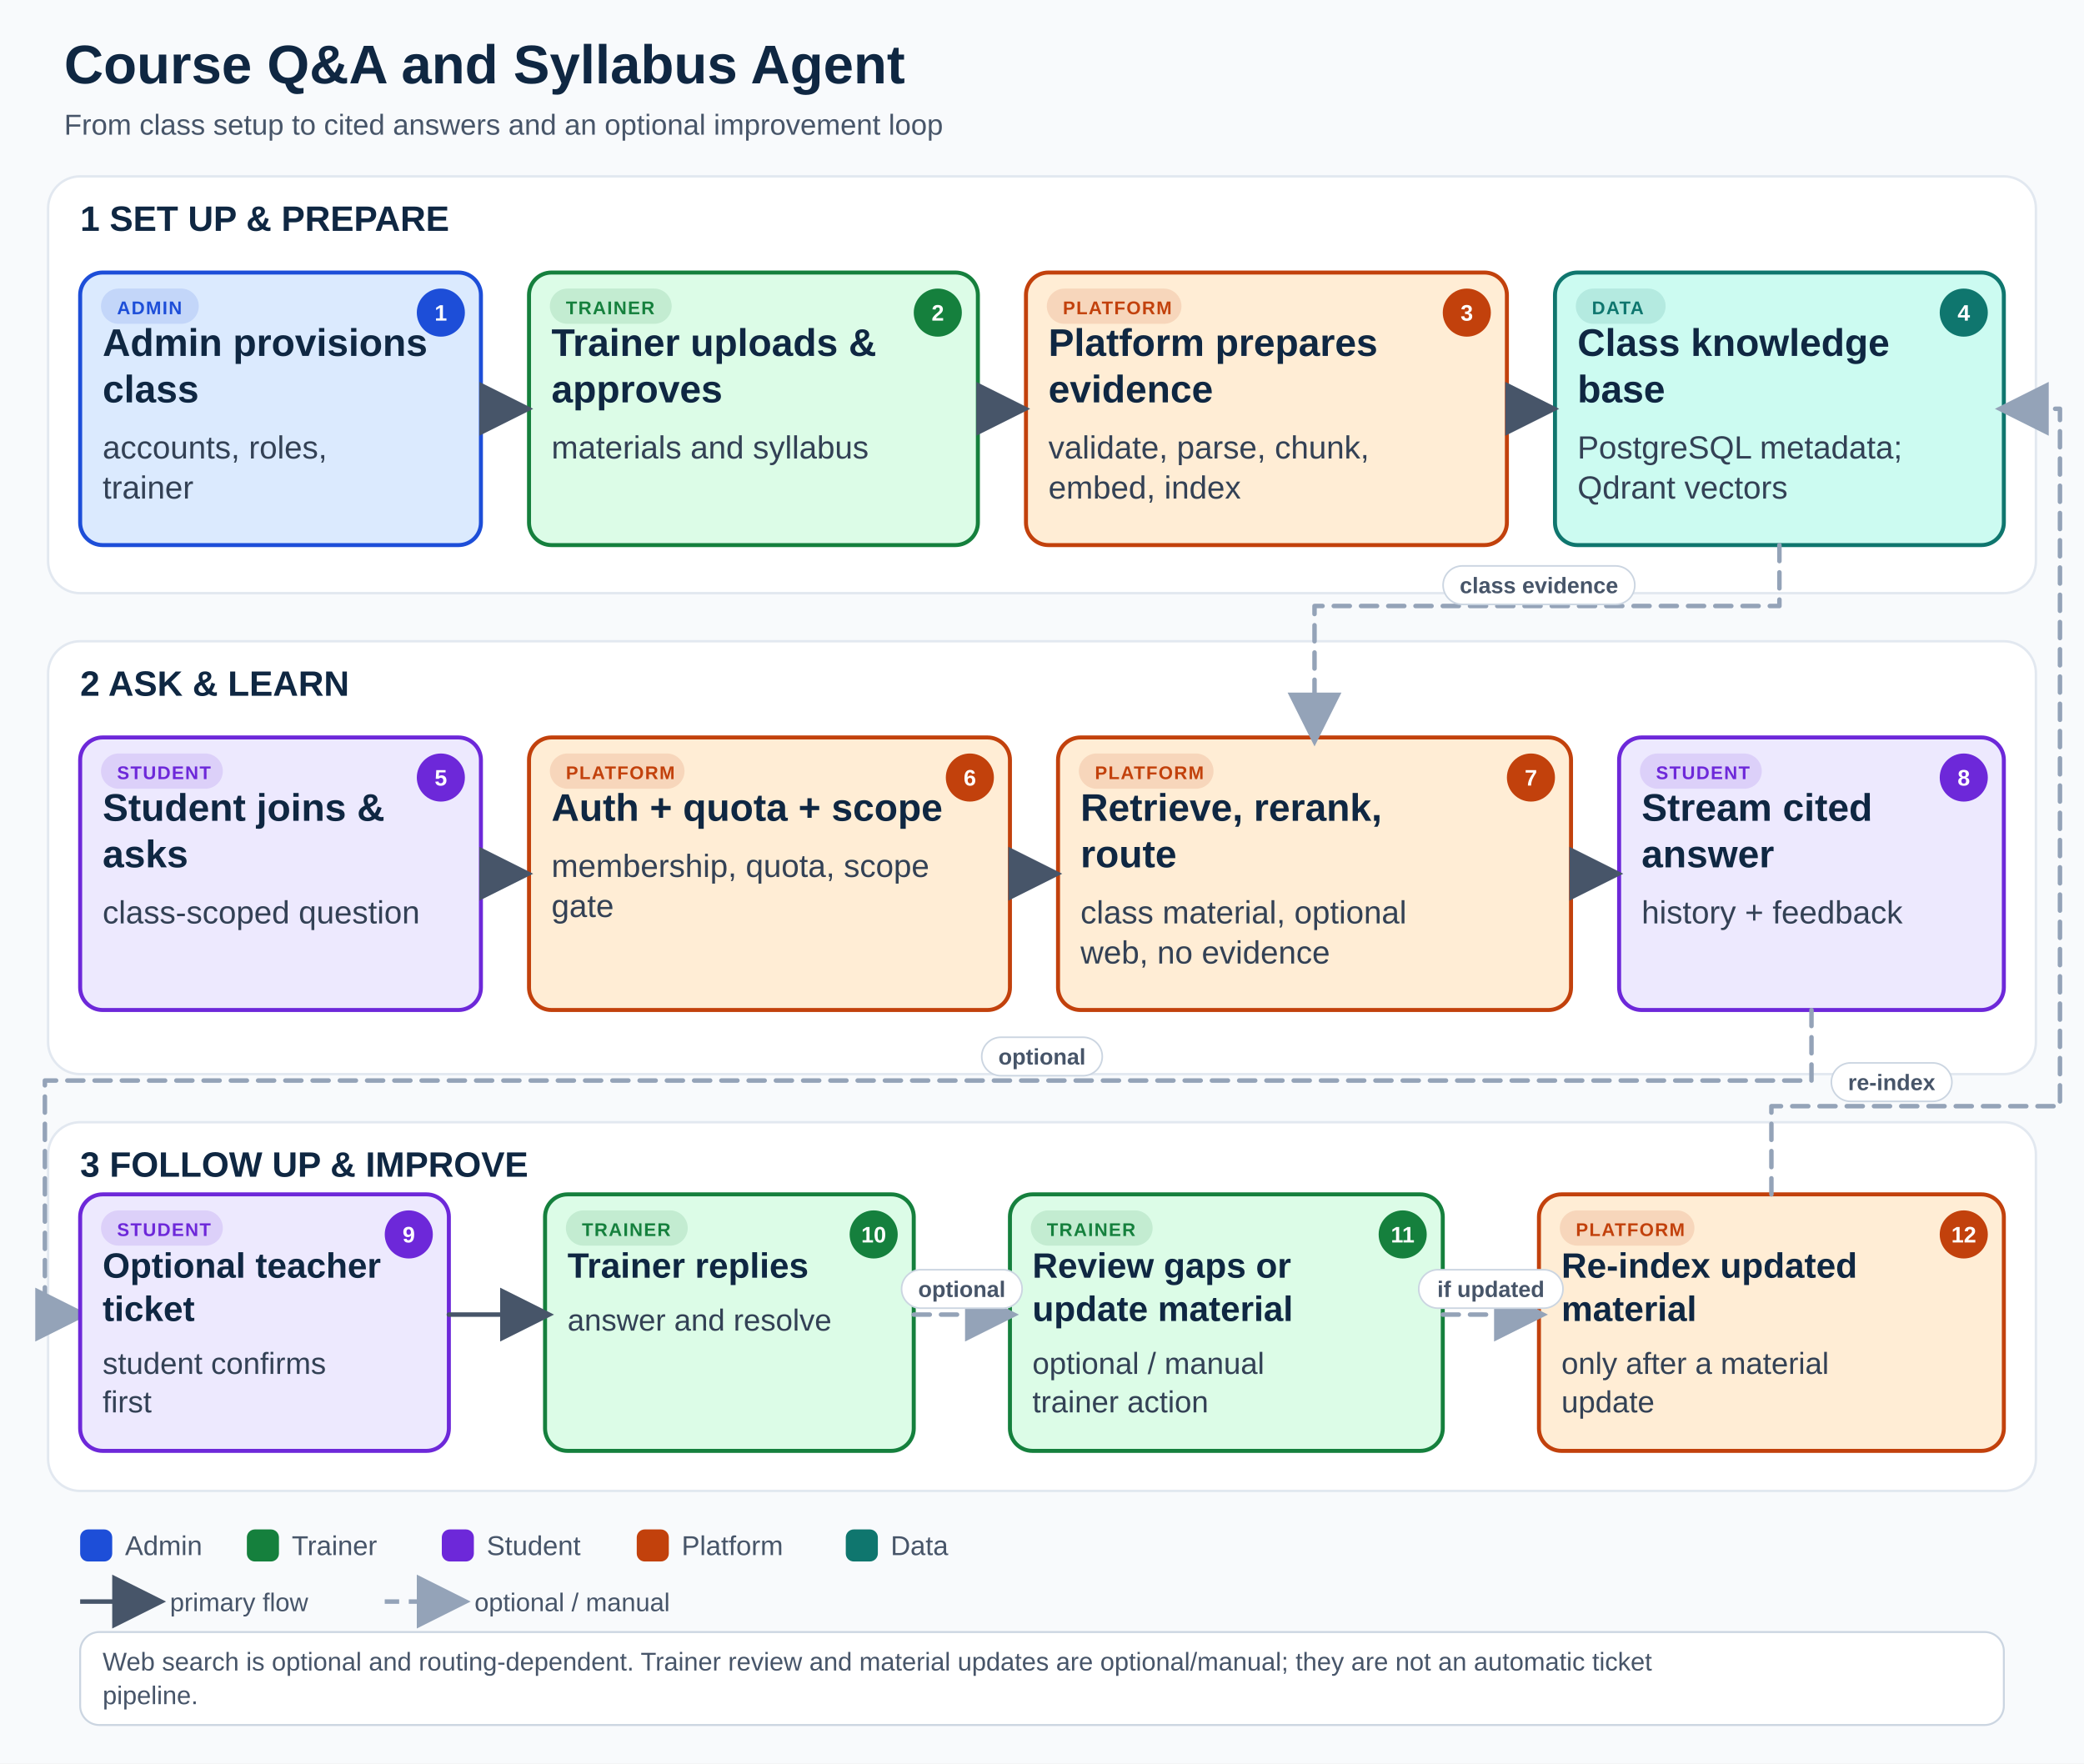
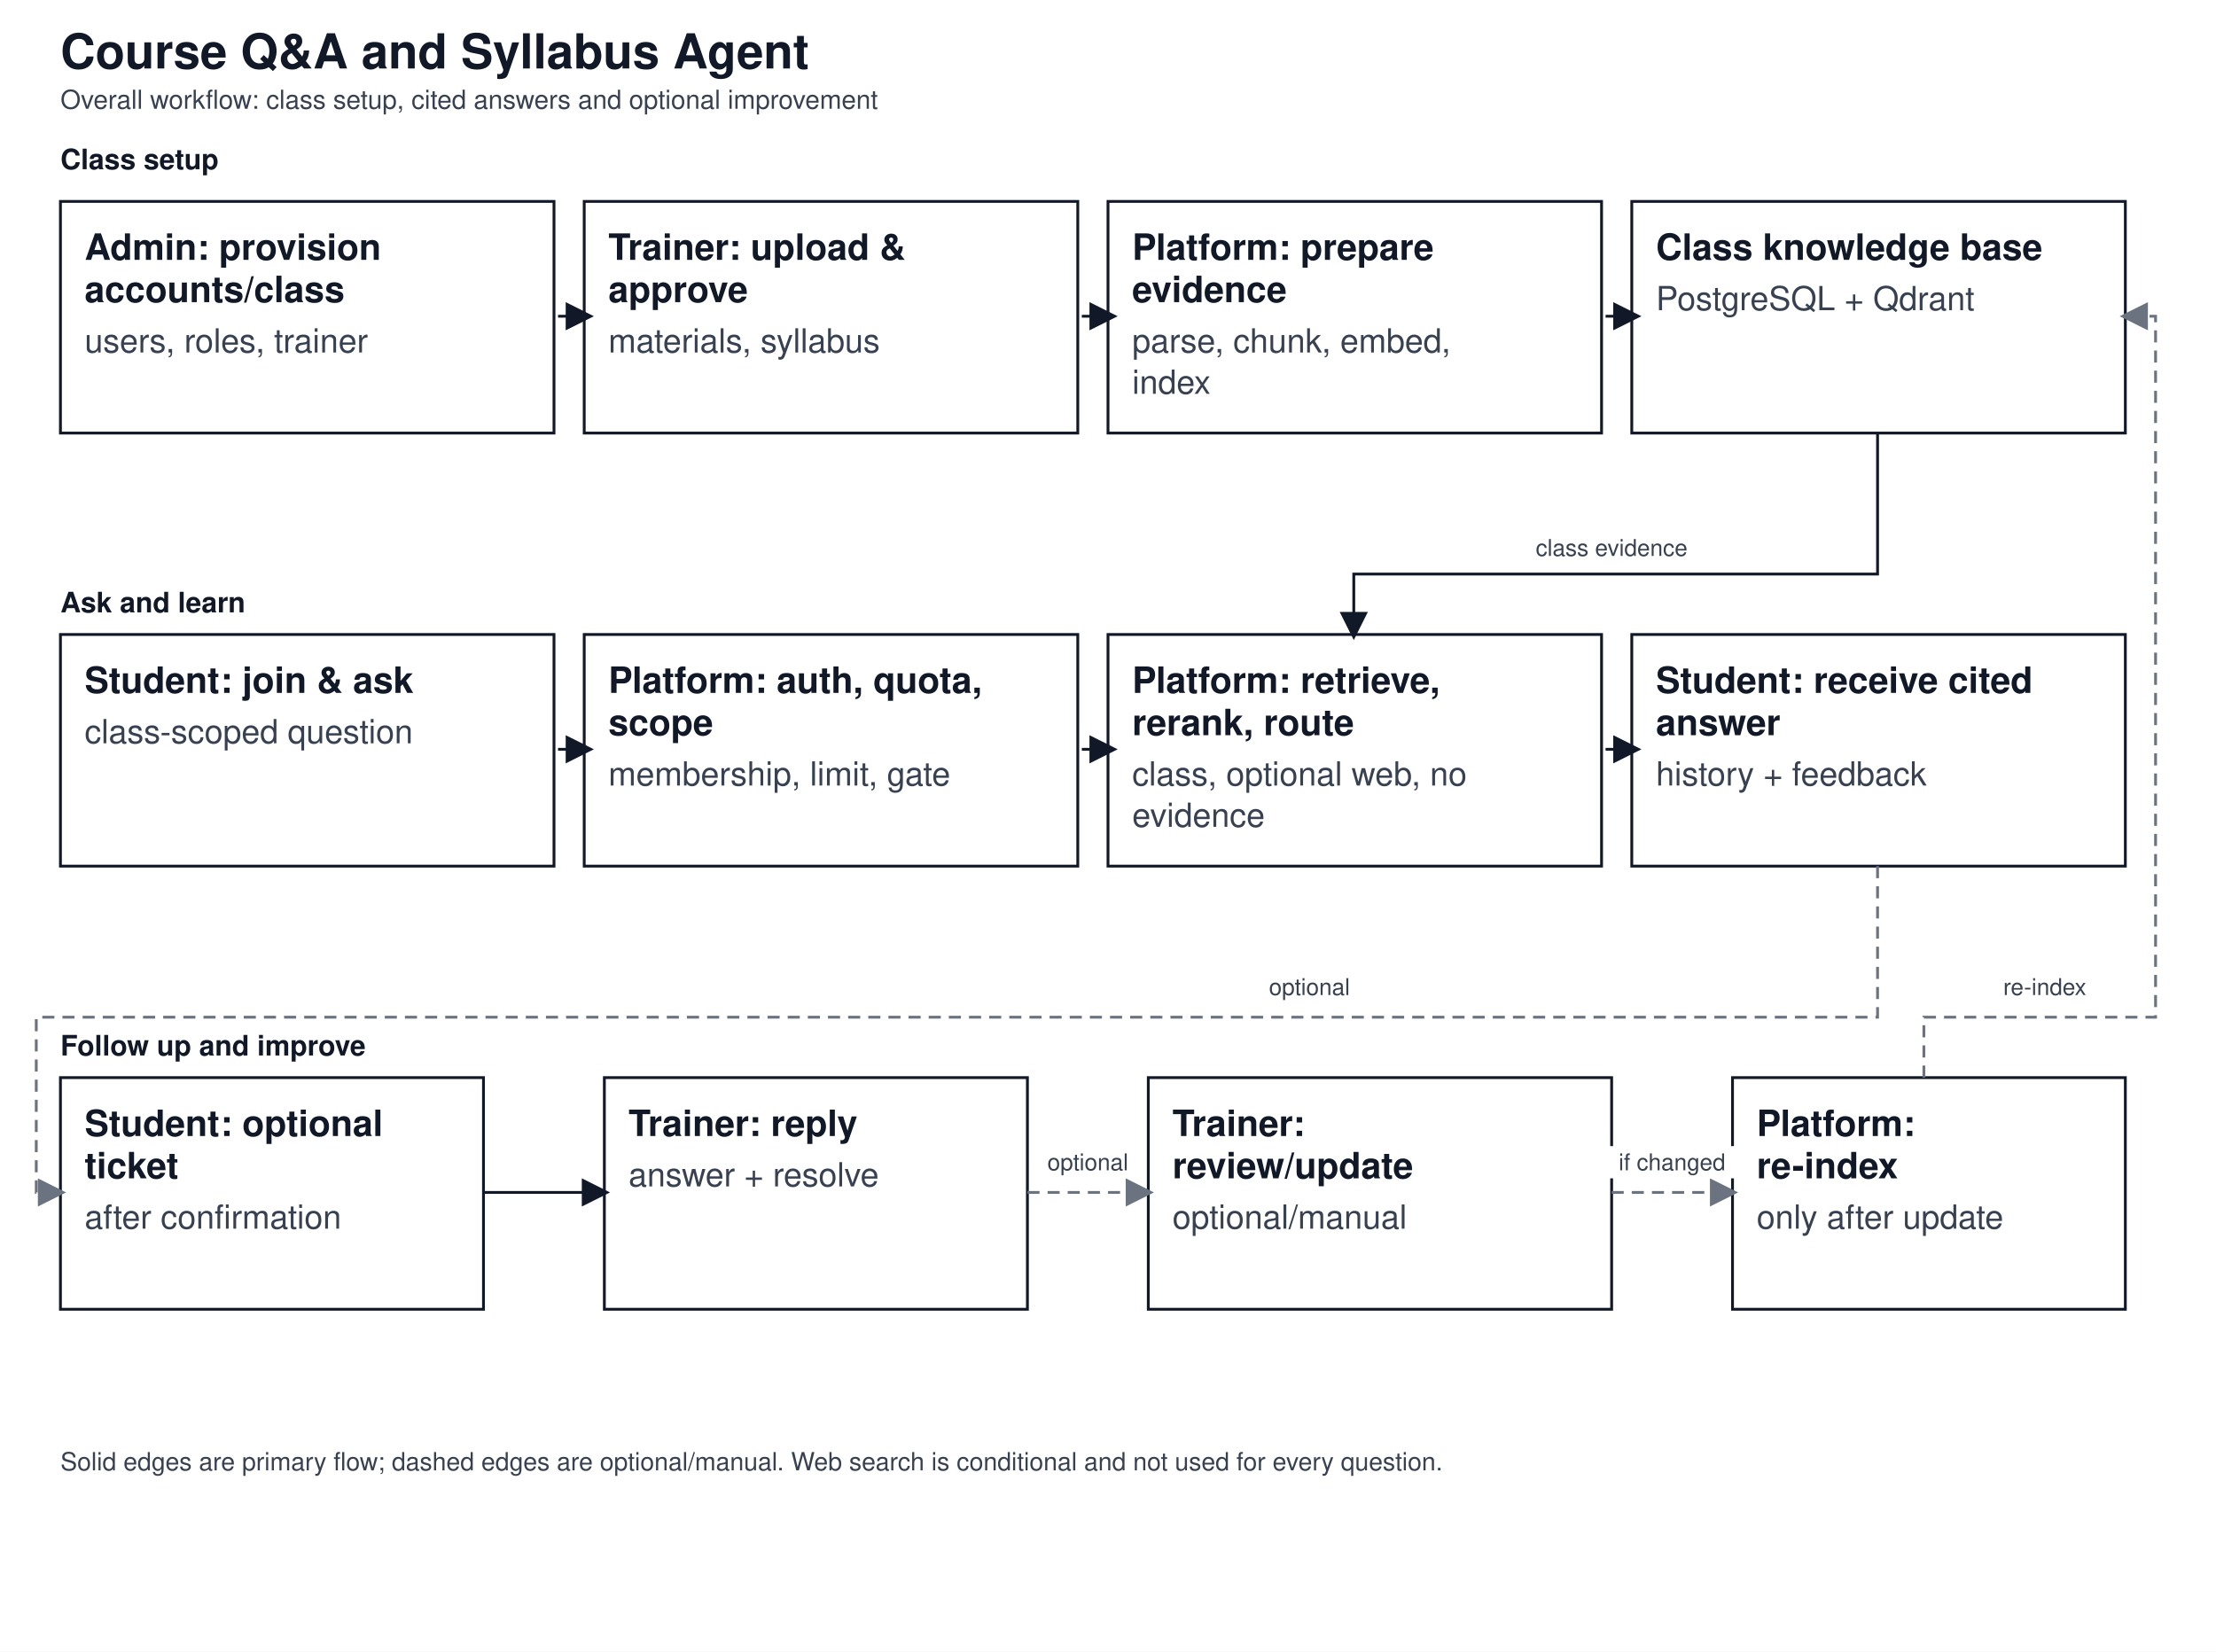
- <svg xmlns="http://www.w3.org/2000/svg" width="1300" height="1100" viewBox="0 0 1300 1100" role="img">
+ <svg xmlns="http://www.w3.org/2000/svg" width="1100" height="820" viewBox="0 0 1100 820" role="img">
  <defs>
-     <marker id="arrow" markerWidth="12" markerHeight="12" refX="10" refY="6" orient="auto" markerUnits="strokeWidth">
-       <path d="M0,0 L12,6 L0,12 z" fill="#475569" />
+     <marker id="arrow" markerWidth="10" markerHeight="10" refX="8" refY="5" orient="auto" markerUnits="strokeWidth">
+       <path d="M0,0 L10,5 L0,10 z" fill="#111827" />
    </marker>
-     <marker id="arrow-dash" markerWidth="12" markerHeight="12" refX="10" refY="6" orient="auto" markerUnits="strokeWidth">
-       <path d="M0,0 L12,6 L0,12 z" fill="#94a3b8" />
+     <marker id="arrow-dash" markerWidth="10" markerHeight="10" refX="8" refY="5" orient="auto" markerUnits="strokeWidth">
+       <path d="M0,0 L10,5 L0,10 z" fill="#6b7280" />
    </marker>
  </defs>
-   <rect width="1300" height="1100" fill="#f8fafc" />
-   <text x="40" y="52" font-family="Segoe UI, Arial, Helvetica, sans-serif" font-size="34" font-weight="700" fill="#0f2742">Course Q&amp;A and Syllabus Agent</text>
-   <text x="40" y="84" font-family="Segoe UI, Arial, Helvetica, sans-serif" font-size="18" fill="#475569">From class setup to cited answers and an optional improvement loop</text>
-   <rect x="30" y="110" width="1240" height="260" rx="20" fill="#ffffff" stroke="#e2e8f0" stroke-width="1.5" />
-   <text x="50" y="144" font-family="Segoe UI, Arial, Helvetica, sans-serif" font-size="22" font-weight="700" fill="#0f2742">1  SET UP &amp; PREPARE</text>
-   <rect x="30" y="400" width="1240" height="270" rx="20" fill="#ffffff" stroke="#e2e8f0" stroke-width="1.5" />
-   <text x="50" y="434" font-family="Segoe UI, Arial, Helvetica, sans-serif" font-size="22" font-weight="700" fill="#0f2742">2  ASK &amp; LEARN</text>
-   <rect x="30" y="700" width="1240" height="230" rx="20" fill="#ffffff" stroke="#e2e8f0" stroke-width="1.5" />
-   <text x="50" y="734" font-family="Segoe UI, Arial, Helvetica, sans-serif" font-size="22" font-weight="700" fill="#0f2742">3  FOLLOW UP &amp; IMPROVE</text>
-   <rect x="50" y="170" width="250" height="170" rx="14" fill="#dbeafe" stroke="#1d4ed8" stroke-width="2.5" />
-   <rect x="63" y="180" width="61" height="22" rx="11" fill="#1d4ed8" opacity="0.13" />
-   <text x="73" y="196" font-family="Segoe UI, Arial, Helvetica, sans-serif" font-size="11.5" font-weight="700" letter-spacing="0.7" fill="#1d4ed8">ADMIN</text>
-   <text x="64" y="222" font-family="Segoe UI, Arial, Helvetica, sans-serif" font-size="24" font-weight="650" fill="#0f2742">Admin provisions</text>
-   <text x="64" y="251" font-family="Segoe UI, Arial, Helvetica, sans-serif" font-size="24" font-weight="650" fill="#0f2742">class</text>
-   <text x="64" y="286" font-family="Segoe UI, Arial, Helvetica, sans-serif" font-size="20" fill="#334155">accounts, roles,</text>
-   <text x="64" y="311" font-family="Segoe UI, Arial, Helvetica, sans-serif" font-size="20" fill="#334155">trainer</text>
-   <circle cx="275" cy="195" r="15" fill="#1d4ed8" />
-   <text x="275" y="200" text-anchor="middle" font-family="Segoe UI, Arial, Helvetica, sans-serif" font-size="14" font-weight="700" fill="#ffffff">1</text>
-   <rect x="330" y="170" width="280" height="170" rx="14" fill="#dcfce7" stroke="#15803d" stroke-width="2.5" />
-   <rect x="343" y="180" width="76" height="22" rx="11" fill="#15803d" opacity="0.13" />
-   <text x="353" y="196" font-family="Segoe UI, Arial, Helvetica, sans-serif" font-size="11.5" font-weight="700" letter-spacing="0.7" fill="#15803d">TRAINER</text>
-   <text x="344" y="222" font-family="Segoe UI, Arial, Helvetica, sans-serif" font-size="24" font-weight="650" fill="#0f2742">Trainer uploads &amp;</text>
-   <text x="344" y="251" font-family="Segoe UI, Arial, Helvetica, sans-serif" font-size="24" font-weight="650" fill="#0f2742">approves</text>
-   <text x="344" y="286" font-family="Segoe UI, Arial, Helvetica, sans-serif" font-size="20" fill="#334155">materials and syllabus</text>
-   <circle cx="585" cy="195" r="15" fill="#15803d" />
-   <text x="585" y="200" text-anchor="middle" font-family="Segoe UI, Arial, Helvetica, sans-serif" font-size="14" font-weight="700" fill="#ffffff">2</text>
-   <rect x="640" y="170" width="300" height="170" rx="14" fill="#ffedd5" stroke="#c2410c" stroke-width="2.5" />
-   <rect x="653" y="180" width="84" height="22" rx="11" fill="#c2410c" opacity="0.13" />
-   <text x="663" y="196" font-family="Segoe UI, Arial, Helvetica, sans-serif" font-size="11.5" font-weight="700" letter-spacing="0.7" fill="#c2410c">PLATFORM</text>
-   <text x="654" y="222" font-family="Segoe UI, Arial, Helvetica, sans-serif" font-size="24" font-weight="650" fill="#0f2742">Platform prepares</text>
-   <text x="654" y="251" font-family="Segoe UI, Arial, Helvetica, sans-serif" font-size="24" font-weight="650" fill="#0f2742">evidence</text>
-   <text x="654" y="286" font-family="Segoe UI, Arial, Helvetica, sans-serif" font-size="20" fill="#334155">validate, parse, chunk,</text>
-   <text x="654" y="311" font-family="Segoe UI, Arial, Helvetica, sans-serif" font-size="20" fill="#334155">embed, index</text>
-   <circle cx="915" cy="195" r="15" fill="#c2410c" />
-   <text x="915" y="200" text-anchor="middle" font-family="Segoe UI, Arial, Helvetica, sans-serif" font-size="14" font-weight="700" fill="#ffffff">3</text>
-   <rect x="970" y="170" width="280" height="170" rx="14" fill="#ccfbf1" stroke="#0f766e" stroke-width="2.5" />
-   <rect x="983" y="180" width="56" height="22" rx="11" fill="#0f766e" opacity="0.13" />
-   <text x="993" y="196" font-family="Segoe UI, Arial, Helvetica, sans-serif" font-size="11.5" font-weight="700" letter-spacing="0.7" fill="#0f766e">DATA</text>
-   <text x="984" y="222" font-family="Segoe UI, Arial, Helvetica, sans-serif" font-size="24" font-weight="650" fill="#0f2742">Class knowledge</text>
-   <text x="984" y="251" font-family="Segoe UI, Arial, Helvetica, sans-serif" font-size="24" font-weight="650" fill="#0f2742">base</text>
-   <text x="984" y="286" font-family="Segoe UI, Arial, Helvetica, sans-serif" font-size="20" fill="#334155">PostgreSQL metadata;</text>
-   <text x="984" y="311" font-family="Segoe UI, Arial, Helvetica, sans-serif" font-size="20" fill="#334155">Qdrant vectors</text>
-   <circle cx="1225" cy="195" r="15" fill="#0f766e" />
-   <text x="1225" y="200" text-anchor="middle" font-family="Segoe UI, Arial, Helvetica, sans-serif" font-size="14" font-weight="700" fill="#ffffff">4</text>
-   <line x1="303" y1="255" x2="327" y2="255" stroke="#475569" stroke-width="2.8" stroke-linecap="round" marker-end="url(#arrow)" />
-   <line x1="613" y1="255" x2="637" y2="255" stroke="#475569" stroke-width="2.8" stroke-linecap="round" marker-end="url(#arrow)" />
-   <line x1="943" y1="255" x2="967" y2="255" stroke="#475569" stroke-width="2.8" stroke-linecap="round" marker-end="url(#arrow)" />
-   <rect x="50" y="460" width="250" height="170" rx="14" fill="#ede9fe" stroke="#6d28d9" stroke-width="2.5" />
-   <rect x="63" y="470" width="76" height="22" rx="11" fill="#6d28d9" opacity="0.13" />
-   <text x="73" y="486" font-family="Segoe UI, Arial, Helvetica, sans-serif" font-size="11.5" font-weight="700" letter-spacing="0.7" fill="#6d28d9">STUDENT</text>
-   <text x="64" y="512" font-family="Segoe UI, Arial, Helvetica, sans-serif" font-size="24" font-weight="650" fill="#0f2742">Student joins &amp;</text>
-   <text x="64" y="541" font-family="Segoe UI, Arial, Helvetica, sans-serif" font-size="24" font-weight="650" fill="#0f2742">asks</text>
-   <text x="64" y="576" font-family="Segoe UI, Arial, Helvetica, sans-serif" font-size="20" fill="#334155">class-scoped question</text>
-   <circle cx="275" cy="485" r="15" fill="#6d28d9" />
-   <text x="275" y="490" text-anchor="middle" font-family="Segoe UI, Arial, Helvetica, sans-serif" font-size="14" font-weight="700" fill="#ffffff">5</text>
-   <rect x="330" y="460" width="300" height="170" rx="14" fill="#ffedd5" stroke="#c2410c" stroke-width="2.5" />
-   <rect x="343" y="470" width="84" height="22" rx="11" fill="#c2410c" opacity="0.13" />
-   <text x="353" y="486" font-family="Segoe UI, Arial, Helvetica, sans-serif" font-size="11.5" font-weight="700" letter-spacing="0.7" fill="#c2410c">PLATFORM</text>
-   <text x="344" y="512" font-family="Segoe UI, Arial, Helvetica, sans-serif" font-size="24" font-weight="650" fill="#0f2742">Auth + quota + scope</text>
-   <text x="344" y="547" font-family="Segoe UI, Arial, Helvetica, sans-serif" font-size="20" fill="#334155">membership, quota, scope</text>
-   <text x="344" y="572" font-family="Segoe UI, Arial, Helvetica, sans-serif" font-size="20" fill="#334155">gate</text>
-   <circle cx="605" cy="485" r="15" fill="#c2410c" />
-   <text x="605" y="490" text-anchor="middle" font-family="Segoe UI, Arial, Helvetica, sans-serif" font-size="14" font-weight="700" fill="#ffffff">6</text>
-   <rect x="660" y="460" width="320" height="170" rx="14" fill="#ffedd5" stroke="#c2410c" stroke-width="2.5" />
-   <rect x="673" y="470" width="84" height="22" rx="11" fill="#c2410c" opacity="0.13" />
-   <text x="683" y="486" font-family="Segoe UI, Arial, Helvetica, sans-serif" font-size="11.5" font-weight="700" letter-spacing="0.7" fill="#c2410c">PLATFORM</text>
-   <text x="674" y="512" font-family="Segoe UI, Arial, Helvetica, sans-serif" font-size="24" font-weight="650" fill="#0f2742">Retrieve, rerank,</text>
-   <text x="674" y="541" font-family="Segoe UI, Arial, Helvetica, sans-serif" font-size="24" font-weight="650" fill="#0f2742">route</text>
-   <text x="674" y="576" font-family="Segoe UI, Arial, Helvetica, sans-serif" font-size="20" fill="#334155">class material, optional</text>
-   <text x="674" y="601" font-family="Segoe UI, Arial, Helvetica, sans-serif" font-size="20" fill="#334155">web, no evidence</text>
-   <circle cx="955" cy="485" r="15" fill="#c2410c" />
-   <text x="955" y="490" text-anchor="middle" font-family="Segoe UI, Arial, Helvetica, sans-serif" font-size="14" font-weight="700" fill="#ffffff">7</text>
-   <rect x="1010" y="460" width="240" height="170" rx="14" fill="#ede9fe" stroke="#6d28d9" stroke-width="2.5" />
-   <rect x="1023" y="470" width="76" height="22" rx="11" fill="#6d28d9" opacity="0.13" />
-   <text x="1033" y="486" font-family="Segoe UI, Arial, Helvetica, sans-serif" font-size="11.5" font-weight="700" letter-spacing="0.7" fill="#6d28d9">STUDENT</text>
-   <text x="1024" y="512" font-family="Segoe UI, Arial, Helvetica, sans-serif" font-size="24" font-weight="650" fill="#0f2742">Stream cited</text>
-   <text x="1024" y="541" font-family="Segoe UI, Arial, Helvetica, sans-serif" font-size="24" font-weight="650" fill="#0f2742">answer</text>
-   <text x="1024" y="576" font-family="Segoe UI, Arial, Helvetica, sans-serif" font-size="20" fill="#334155">history + feedback</text>
-   <circle cx="1225" cy="485" r="15" fill="#6d28d9" />
-   <text x="1225" y="490" text-anchor="middle" font-family="Segoe UI, Arial, Helvetica, sans-serif" font-size="14" font-weight="700" fill="#ffffff">8</text>
-   <line x1="303" y1="545" x2="327" y2="545" stroke="#475569" stroke-width="2.8" stroke-linecap="round" marker-end="url(#arrow)" />
-   <line x1="633" y1="545" x2="657" y2="545" stroke="#475569" stroke-width="2.8" stroke-linecap="round" marker-end="url(#arrow)" />
-   <line x1="983" y1="545" x2="1007" y2="545" stroke="#475569" stroke-width="2.8" stroke-linecap="round" marker-end="url(#arrow)" />
-   <path d="M 1110,340 L 1110,378 L 820,378 L 820,460" fill="none" stroke="#94a3b8" stroke-width="2.8" stroke-linecap="round" stroke-linejoin="round" marker-end="url(#arrow-dash)" stroke-dasharray="10 7" />
-   <rect x="900.2" y="353" width="119.6" height="24" rx="12" fill="#ffffff" stroke="#cbd5e1" stroke-width="1" />
-   <text x="960" y="370" text-anchor="middle" font-family="Segoe UI, Arial, Helvetica, sans-serif" font-size="14" font-weight="600" fill="#475569">class evidence</text>
-   <path d="M 1130,630 L 1130,674 L 28,674 L 28,820 L 50,820" fill="none" stroke="#94a3b8" stroke-width="2.8" stroke-linecap="round" stroke-linejoin="round" marker-end="url(#arrow-dash)" stroke-dasharray="10 7" />
-   <rect x="612.4" y="647" width="75.2" height="24" rx="12" fill="#ffffff" stroke="#cbd5e1" stroke-width="1" />
-   <text x="650" y="664" text-anchor="middle" font-family="Segoe UI, Arial, Helvetica, sans-serif" font-size="14" font-weight="600" fill="#475569">optional</text>
-   <rect x="50" y="745" width="230" height="160" rx="14" fill="#ede9fe" stroke="#6d28d9" stroke-width="2.5" />
-   <rect x="63" y="755" width="76" height="22" rx="11" fill="#6d28d9" opacity="0.13" />
-   <text x="73" y="771" font-family="Segoe UI, Arial, Helvetica, sans-serif" font-size="11.5" font-weight="700" letter-spacing="0.7" fill="#6d28d9">STUDENT</text>
-   <text x="64" y="797" font-family="Segoe UI, Arial, Helvetica, sans-serif" font-size="22" font-weight="650" fill="#0f2742">Optional teacher</text>
-   <text x="64" y="824" font-family="Segoe UI, Arial, Helvetica, sans-serif" font-size="22" font-weight="650" fill="#0f2742">ticket</text>
-   <text x="64" y="857" font-family="Segoe UI, Arial, Helvetica, sans-serif" font-size="19" fill="#334155">student confirms</text>
-   <text x="64" y="881" font-family="Segoe UI, Arial, Helvetica, sans-serif" font-size="19" fill="#334155">first</text>
-   <circle cx="255" cy="770" r="15" fill="#6d28d9" />
-   <text x="255" y="775" text-anchor="middle" font-family="Segoe UI, Arial, Helvetica, sans-serif" font-size="14" font-weight="700" fill="#ffffff">9</text>
-   <rect x="340" y="745" width="230" height="160" rx="14" fill="#dcfce7" stroke="#15803d" stroke-width="2.5" />
-   <rect x="353" y="755" width="76" height="22" rx="11" fill="#15803d" opacity="0.13" />
-   <text x="363" y="771" font-family="Segoe UI, Arial, Helvetica, sans-serif" font-size="11.5" font-weight="700" letter-spacing="0.7" fill="#15803d">TRAINER</text>
-   <text x="354" y="797" font-family="Segoe UI, Arial, Helvetica, sans-serif" font-size="22" font-weight="650" fill="#0f2742">Trainer replies</text>
-   <text x="354" y="830" font-family="Segoe UI, Arial, Helvetica, sans-serif" font-size="19" fill="#334155">answer and resolve</text>
-   <circle cx="545" cy="770" r="15" fill="#15803d" />
-   <text x="545" y="775" text-anchor="middle" font-family="Segoe UI, Arial, Helvetica, sans-serif" font-size="14" font-weight="700" fill="#ffffff">10</text>
-   <rect x="630" y="745" width="270" height="160" rx="14" fill="#dcfce7" stroke="#15803d" stroke-width="2.5" />
-   <rect x="643" y="755" width="76" height="22" rx="11" fill="#15803d" opacity="0.13" />
-   <text x="653" y="771" font-family="Segoe UI, Arial, Helvetica, sans-serif" font-size="11.5" font-weight="700" letter-spacing="0.7" fill="#15803d">TRAINER</text>
-   <text x="644" y="797" font-family="Segoe UI, Arial, Helvetica, sans-serif" font-size="22" font-weight="650" fill="#0f2742">Review gaps or</text>
-   <text x="644" y="824" font-family="Segoe UI, Arial, Helvetica, sans-serif" font-size="22" font-weight="650" fill="#0f2742">update material</text>
-   <text x="644" y="857" font-family="Segoe UI, Arial, Helvetica, sans-serif" font-size="19" fill="#334155">optional / manual</text>
-   <text x="644" y="881" font-family="Segoe UI, Arial, Helvetica, sans-serif" font-size="19" fill="#334155">trainer action</text>
-   <circle cx="875" cy="770" r="15" fill="#15803d" />
-   <text x="875" y="775" text-anchor="middle" font-family="Segoe UI, Arial, Helvetica, sans-serif" font-size="14" font-weight="700" fill="#ffffff">11</text>
-   <rect x="960" y="745" width="290" height="160" rx="14" fill="#ffedd5" stroke="#c2410c" stroke-width="2.5" />
-   <rect x="973" y="755" width="84" height="22" rx="11" fill="#c2410c" opacity="0.13" />
-   <text x="983" y="771" font-family="Segoe UI, Arial, Helvetica, sans-serif" font-size="11.5" font-weight="700" letter-spacing="0.7" fill="#c2410c">PLATFORM</text>
-   <text x="974" y="797" font-family="Segoe UI, Arial, Helvetica, sans-serif" font-size="22" font-weight="650" fill="#0f2742">Re-index updated</text>
-   <text x="974" y="824" font-family="Segoe UI, Arial, Helvetica, sans-serif" font-size="22" font-weight="650" fill="#0f2742">material</text>
-   <text x="974" y="857" font-family="Segoe UI, Arial, Helvetica, sans-serif" font-size="19" fill="#334155">only after a material</text>
-   <text x="974" y="881" font-family="Segoe UI, Arial, Helvetica, sans-serif" font-size="19" fill="#334155">update</text>
-   <circle cx="1225" cy="770" r="15" fill="#c2410c" />
-   <text x="1225" y="775" text-anchor="middle" font-family="Segoe UI, Arial, Helvetica, sans-serif" font-size="14" font-weight="700" fill="#ffffff">12</text>
-   <line x1="280" y1="820" x2="340" y2="820" stroke="#475569" stroke-width="2.8" stroke-linecap="round" marker-end="url(#arrow)" />
-   <line x1="570" y1="820" x2="630" y2="820" stroke="#94a3b8" stroke-width="2.8" stroke-linecap="round" marker-end="url(#arrow-dash)" stroke-dasharray="10 7" />
-   <rect x="562.4" y="792" width="75.2" height="24" rx="12" fill="#ffffff" stroke="#cbd5e1" stroke-width="1" />
-   <text x="600" y="809" text-anchor="middle" font-family="Segoe UI, Arial, Helvetica, sans-serif" font-size="14" font-weight="600" fill="#475569">optional</text>
-   <line x1="900" y1="820" x2="960" y2="820" stroke="#94a3b8" stroke-width="2.8" stroke-linecap="round" marker-end="url(#arrow-dash)" stroke-dasharray="10 7" />
-   <rect x="885.0" y="792" width="90.0" height="24" rx="12" fill="#ffffff" stroke="#cbd5e1" stroke-width="1" />
-   <text x="930" y="809" text-anchor="middle" font-family="Segoe UI, Arial, Helvetica, sans-serif" font-size="14" font-weight="600" fill="#475569">if updated</text>
-   <path d="M 1105,745 L 1105,690 L 1285,690 L 1285,255 L 1250,255" fill="none" stroke="#94a3b8" stroke-width="2.8" stroke-linecap="round" stroke-linejoin="round" marker-end="url(#arrow-dash)" stroke-dasharray="10 7" />
-   <rect x="1142.4" y="663" width="75.2" height="24" rx="12" fill="#ffffff" stroke="#cbd5e1" stroke-width="1" />
-   <text x="1180" y="680" text-anchor="middle" font-family="Segoe UI, Arial, Helvetica, sans-serif" font-size="14" font-weight="600" fill="#475569">re-index</text>
-   <rect x="50" y="954" width="20" height="20" rx="5" fill="#1d4ed8" />
-   <text x="78" y="970" font-family="Segoe UI, Arial, Helvetica, sans-serif" font-size="17" fill="#475569">Admin</text>
-   <rect x="154.0" y="954" width="20" height="20" rx="5" fill="#15803d" />
-   <text x="182.0" y="970" font-family="Segoe UI, Arial, Helvetica, sans-serif" font-size="17" fill="#475569">Trainer</text>
-   <rect x="275.6" y="954" width="20" height="20" rx="5" fill="#6d28d9" />
-   <text x="303.6" y="970" font-family="Segoe UI, Arial, Helvetica, sans-serif" font-size="17" fill="#475569">Student</text>
-   <rect x="397.2" y="954" width="20" height="20" rx="5" fill="#c2410c" />
-   <text x="425.2" y="970" font-family="Segoe UI, Arial, Helvetica, sans-serif" font-size="17" fill="#475569">Platform</text>
-   <rect x="527.6" y="954" width="20" height="20" rx="5" fill="#0f766e" />
-   <text x="555.6" y="970" font-family="Segoe UI, Arial, Helvetica, sans-serif" font-size="17" fill="#475569">Data</text>
-   <line x1="50" y1="999" x2="98" y2="999" stroke="#475569" stroke-width="2.8" marker-end="url(#arrow)" />
-   <text x="106" y="1005" font-family="Segoe UI, Arial, Helvetica, sans-serif" font-size="16" fill="#475569">primary flow</text>
-   <line x1="240" y1="999" x2="288" y2="999" stroke="#94a3b8" stroke-width="2.8" stroke-dasharray="9 6" marker-end="url(#arrow-dash)" />
-   <text x="296" y="1005" font-family="Segoe UI, Arial, Helvetica, sans-serif" font-size="16" fill="#475569">optional / manual</text>
-   <rect x="50" y="1018" width="1200" height="58" rx="12" fill="#ffffff" stroke="#cbd5e1" stroke-width="1.2" />
-   <text x="64" y="1042" font-family="Segoe UI, Arial, Helvetica, sans-serif" font-size="16" fill="#475569">Web search is optional and routing-dependent. Trainer review and material updates are optional/manual; they are not an automatic ticket</text>
-   <text x="64" y="1063" font-family="Segoe UI, Arial, Helvetica, sans-serif" font-size="16" fill="#475569">pipeline.</text>
+   <rect width="1100" height="820" fill="#ffffff" />
+   <text x="30" y="34" font-family="Helvetica, Arial, sans-serif" font-size="24" font-weight="700" fill="#111827">Course Q&amp;A and Syllabus Agent</text>
+   <text x="30" y="54" font-family="Helvetica, Arial, sans-serif" font-size="13" fill="#374151">Overall workflow: class setup, cited answers and optional improvement</text>
+   <text x="30" y="84" font-family="Helvetica, Arial, sans-serif" font-size="14" font-weight="700" fill="#111827">Class setup</text>
+   <text x="30" y="304" font-family="Helvetica, Arial, sans-serif" font-size="14" font-weight="700" fill="#111827">Ask and learn</text>
+   <text x="30" y="524" font-family="Helvetica, Arial, sans-serif" font-size="14" font-weight="700" fill="#111827">Follow up and improve</text>
+   <rect x="30" y="100" width="245" height="115" fill="#ffffff" stroke="#111827" stroke-width="1.4" />
+   <text x="42" y="129" font-family="Helvetica, Arial, sans-serif" font-size="18" font-weight="700" fill="#111827">Admin: provision</text>
+   <text x="42" y="150" font-family="Helvetica, Arial, sans-serif" font-size="18" font-weight="700" fill="#111827">accounts/class</text>
+   <text x="42" y="175.0" font-family="Helvetica, Arial, sans-serif" font-size="16.5" fill="#374151">users, roles, trainer</text>
+   <rect x="290" y="100" width="245" height="115" fill="#ffffff" stroke="#111827" stroke-width="1.4" />
+   <text x="302" y="129" font-family="Helvetica, Arial, sans-serif" font-size="18" font-weight="700" fill="#111827">Trainer: upload &amp;</text>
+   <text x="302" y="150" font-family="Helvetica, Arial, sans-serif" font-size="18" font-weight="700" fill="#111827">approve</text>
+   <text x="302" y="175.0" font-family="Helvetica, Arial, sans-serif" font-size="16.5" fill="#374151">materials, syllabus</text>
+   <rect x="550" y="100" width="245" height="115" fill="#ffffff" stroke="#111827" stroke-width="1.4" />
+   <text x="562" y="129" font-family="Helvetica, Arial, sans-serif" font-size="18" font-weight="700" fill="#111827">Platform: prepare</text>
+   <text x="562" y="150" font-family="Helvetica, Arial, sans-serif" font-size="18" font-weight="700" fill="#111827">evidence</text>
+   <text x="562" y="175.0" font-family="Helvetica, Arial, sans-serif" font-size="16.5" fill="#374151">parse, chunk, embed,</text>
+   <text x="562" y="195.5" font-family="Helvetica, Arial, sans-serif" font-size="16.5" fill="#374151">index</text>
+   <rect x="810" y="100" width="245" height="115" fill="#ffffff" stroke="#111827" stroke-width="1.4" />
+   <text x="822" y="129" font-family="Helvetica, Arial, sans-serif" font-size="18" font-weight="700" fill="#111827">Class knowledge base</text>
+   <text x="822" y="154.0" font-family="Helvetica, Arial, sans-serif" font-size="16.5" fill="#374151">PostgreSQL + Qdrant</text>
+   <line x1="277" y1="157" x2="292" y2="157" stroke="#111827" stroke-width="1.4" marker-end="url(#arrow)" />
+   <line x1="537" y1="157" x2="552" y2="157" stroke="#111827" stroke-width="1.4" marker-end="url(#arrow)" />
+   <line x1="797" y1="157" x2="812" y2="157" stroke="#111827" stroke-width="1.4" marker-end="url(#arrow)" />
+   <rect x="30" y="315" width="245" height="115" fill="#ffffff" stroke="#111827" stroke-width="1.4" />
+   <text x="42" y="344" font-family="Helvetica, Arial, sans-serif" font-size="18" font-weight="700" fill="#111827">Student: join &amp; ask</text>
+   <text x="42" y="369.0" font-family="Helvetica, Arial, sans-serif" font-size="16.5" fill="#374151">class-scoped question</text>
+   <rect x="290" y="315" width="245" height="115" fill="#ffffff" stroke="#111827" stroke-width="1.4" />
+   <text x="302" y="344" font-family="Helvetica, Arial, sans-serif" font-size="18" font-weight="700" fill="#111827">Platform: auth, quota,</text>
+   <text x="302" y="365" font-family="Helvetica, Arial, sans-serif" font-size="18" font-weight="700" fill="#111827">scope</text>
+   <text x="302" y="390.0" font-family="Helvetica, Arial, sans-serif" font-size="16.5" fill="#374151">membership, limit, gate</text>
+   <rect x="550" y="315" width="245" height="115" fill="#ffffff" stroke="#111827" stroke-width="1.4" />
+   <text x="562" y="344" font-family="Helvetica, Arial, sans-serif" font-size="18" font-weight="700" fill="#111827">Platform: retrieve,</text>
+   <text x="562" y="365" font-family="Helvetica, Arial, sans-serif" font-size="18" font-weight="700" fill="#111827">rerank, route</text>
+   <text x="562" y="390.0" font-family="Helvetica, Arial, sans-serif" font-size="16.5" fill="#374151">class, optional web, no</text>
+   <text x="562" y="410.5" font-family="Helvetica, Arial, sans-serif" font-size="16.5" fill="#374151">evidence</text>
+   <rect x="810" y="315" width="245" height="115" fill="#ffffff" stroke="#111827" stroke-width="1.4" />
+   <text x="822" y="344" font-family="Helvetica, Arial, sans-serif" font-size="18" font-weight="700" fill="#111827">Student: receive cited</text>
+   <text x="822" y="365" font-family="Helvetica, Arial, sans-serif" font-size="18" font-weight="700" fill="#111827">answer</text>
+   <text x="822" y="390.0" font-family="Helvetica, Arial, sans-serif" font-size="16.5" fill="#374151">history + feedback</text>
+   <line x1="277" y1="372" x2="292" y2="372" stroke="#111827" stroke-width="1.4" marker-end="url(#arrow)" />
+   <line x1="537" y1="372" x2="552" y2="372" stroke="#111827" stroke-width="1.4" marker-end="url(#arrow)" />
+   <line x1="797" y1="372" x2="812" y2="372" stroke="#111827" stroke-width="1.4" marker-end="url(#arrow)" />
+   <rect x="30" y="535" width="210" height="115" fill="#ffffff" stroke="#111827" stroke-width="1.4" />
+   <text x="42" y="564" font-family="Helvetica, Arial, sans-serif" font-size="18" font-weight="700" fill="#111827">Student: optional</text>
+   <text x="42" y="585" font-family="Helvetica, Arial, sans-serif" font-size="18" font-weight="700" fill="#111827">ticket</text>
+   <text x="42" y="610.0" font-family="Helvetica, Arial, sans-serif" font-size="16.5" fill="#374151">after confirmation</text>
+   <rect x="300" y="535" width="210" height="115" fill="#ffffff" stroke="#111827" stroke-width="1.4" />
+   <text x="312" y="564" font-family="Helvetica, Arial, sans-serif" font-size="18" font-weight="700" fill="#111827">Trainer: reply</text>
+   <text x="312" y="589.0" font-family="Helvetica, Arial, sans-serif" font-size="16.5" fill="#374151">answer + resolve</text>
+   <rect x="570" y="535" width="230" height="115" fill="#ffffff" stroke="#111827" stroke-width="1.4" />
+   <text x="582" y="564" font-family="Helvetica, Arial, sans-serif" font-size="18" font-weight="700" fill="#111827">Trainer:</text>
+   <text x="582" y="585" font-family="Helvetica, Arial, sans-serif" font-size="18" font-weight="700" fill="#111827">review/update</text>
+   <text x="582" y="610.0" font-family="Helvetica, Arial, sans-serif" font-size="16.5" fill="#374151">optional/manual</text>
+   <rect x="860" y="535" width="195" height="115" fill="#ffffff" stroke="#111827" stroke-width="1.4" />
+   <text x="872" y="564" font-family="Helvetica, Arial, sans-serif" font-size="18" font-weight="700" fill="#111827">Platform:</text>
+   <text x="872" y="585" font-family="Helvetica, Arial, sans-serif" font-size="18" font-weight="700" fill="#111827">re-index</text>
+   <text x="872" y="610.0" font-family="Helvetica, Arial, sans-serif" font-size="16.5" fill="#374151">only after update</text>
+   <line x1="240" y1="592" x2="300" y2="592" stroke="#111827" stroke-width="1.4" marker-end="url(#arrow)" />
+   <line x1="510" y1="592" x2="570" y2="592" stroke="#6b7280" stroke-width="1.4" marker-end="url(#arrow-dash)" stroke-dasharray="6 4" />
+   <rect x="511.62" y="569" width="56.76" height="16" fill="#ffffff" />
+   <text x="540" y="581" text-anchor="middle" font-family="Helvetica, Arial, sans-serif" font-size="11.5" fill="#374151">optional</text>
+   <line x1="800" y1="592" x2="860" y2="592" stroke="#6b7280" stroke-width="1.4" marker-end="url(#arrow-dash)" stroke-dasharray="6 4" />
+   <rect x="795.525" y="569" width="68.95" height="16" fill="#ffffff" />
+   <text x="830" y="581" text-anchor="middle" font-family="Helvetica, Arial, sans-serif" font-size="11.5" fill="#374151">if changed</text>
+   <path d="M 932,215 L 932,285 L 672,285 L 672,315" fill="none" stroke="#111827" stroke-width="1.4" marker-end="url(#arrow)" />
+   <rect x="753.335" y="264" width="93.33" height="16" fill="#ffffff" />
+   <text x="800" y="276" text-anchor="middle" font-family="Helvetica, Arial, sans-serif" font-size="11.5" fill="#374151">class evidence</text>
+   <path d="M 932,430 L 932,505 L 18,505 L 18,592 L 30,592" fill="none" stroke="#6b7280" stroke-width="1.4" marker-end="url(#arrow-dash)" stroke-dasharray="6 4" />
+   <rect x="621.62" y="482" width="56.76" height="16" fill="#ffffff" />
+   <text x="650" y="494" text-anchor="middle" font-family="Helvetica, Arial, sans-serif" font-size="11.5" fill="#374151">optional</text>
+   <path d="M 955,535 L 955,505 L 1070,505 L 1070,157 L 1055,157" fill="none" stroke="#6b7280" stroke-width="1.4" marker-end="url(#arrow-dash)" stroke-dasharray="6 4" />
+   <rect x="986.62" y="482" width="56.76" height="16" fill="#ffffff" />
+   <text x="1015" y="494" text-anchor="middle" font-family="Helvetica, Arial, sans-serif" font-size="11.5" fill="#374151">re-index</text>
+   <text x="30" y="730" font-family="Helvetica, Arial, sans-serif" font-size="12.5" fill="#374151">Solid edges are primary flow; dashed edges are optional/manual. Web search is conditional and not used for every question.</text>
</svg>
